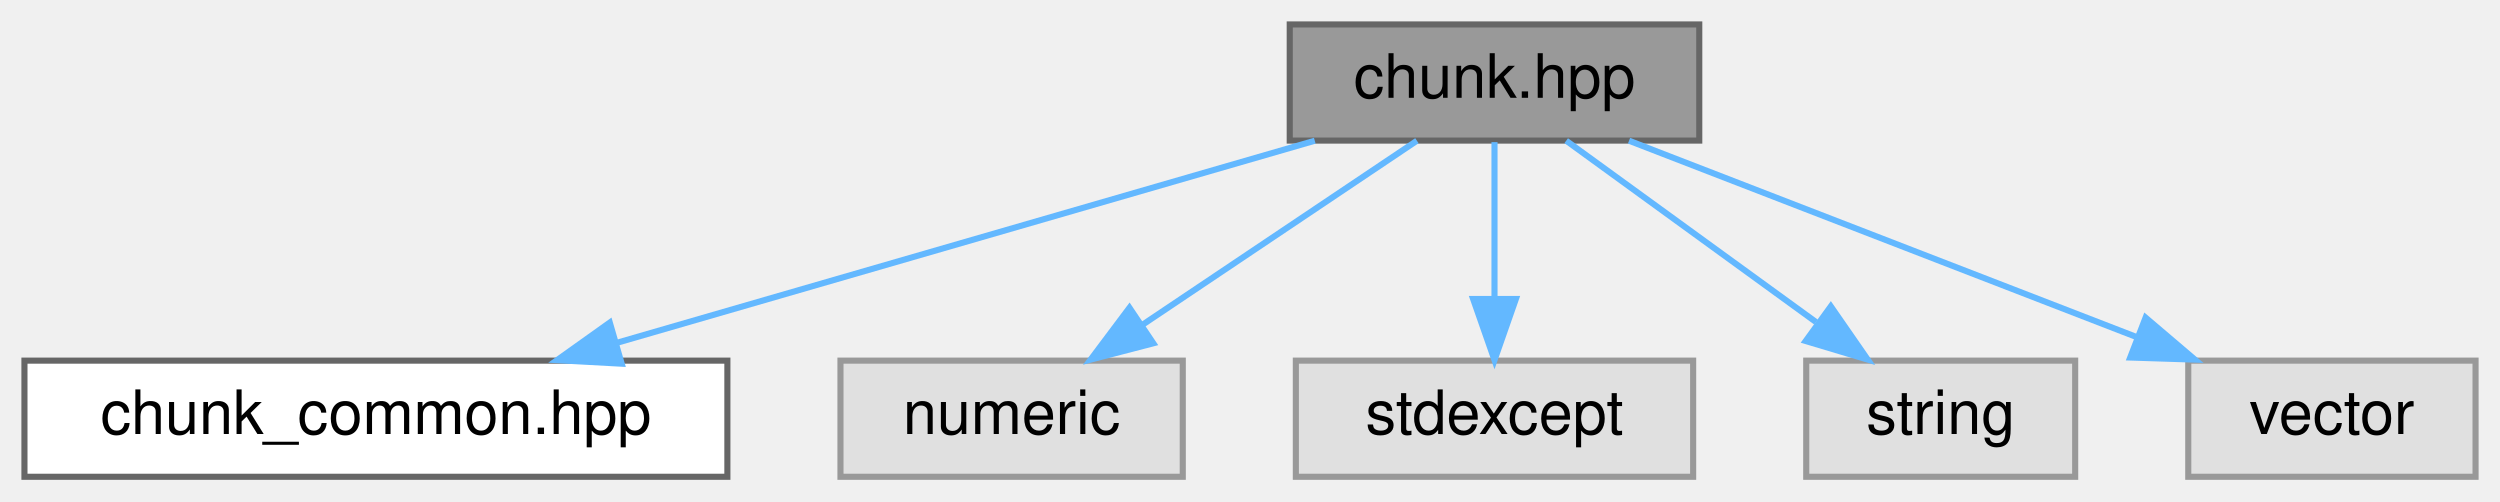
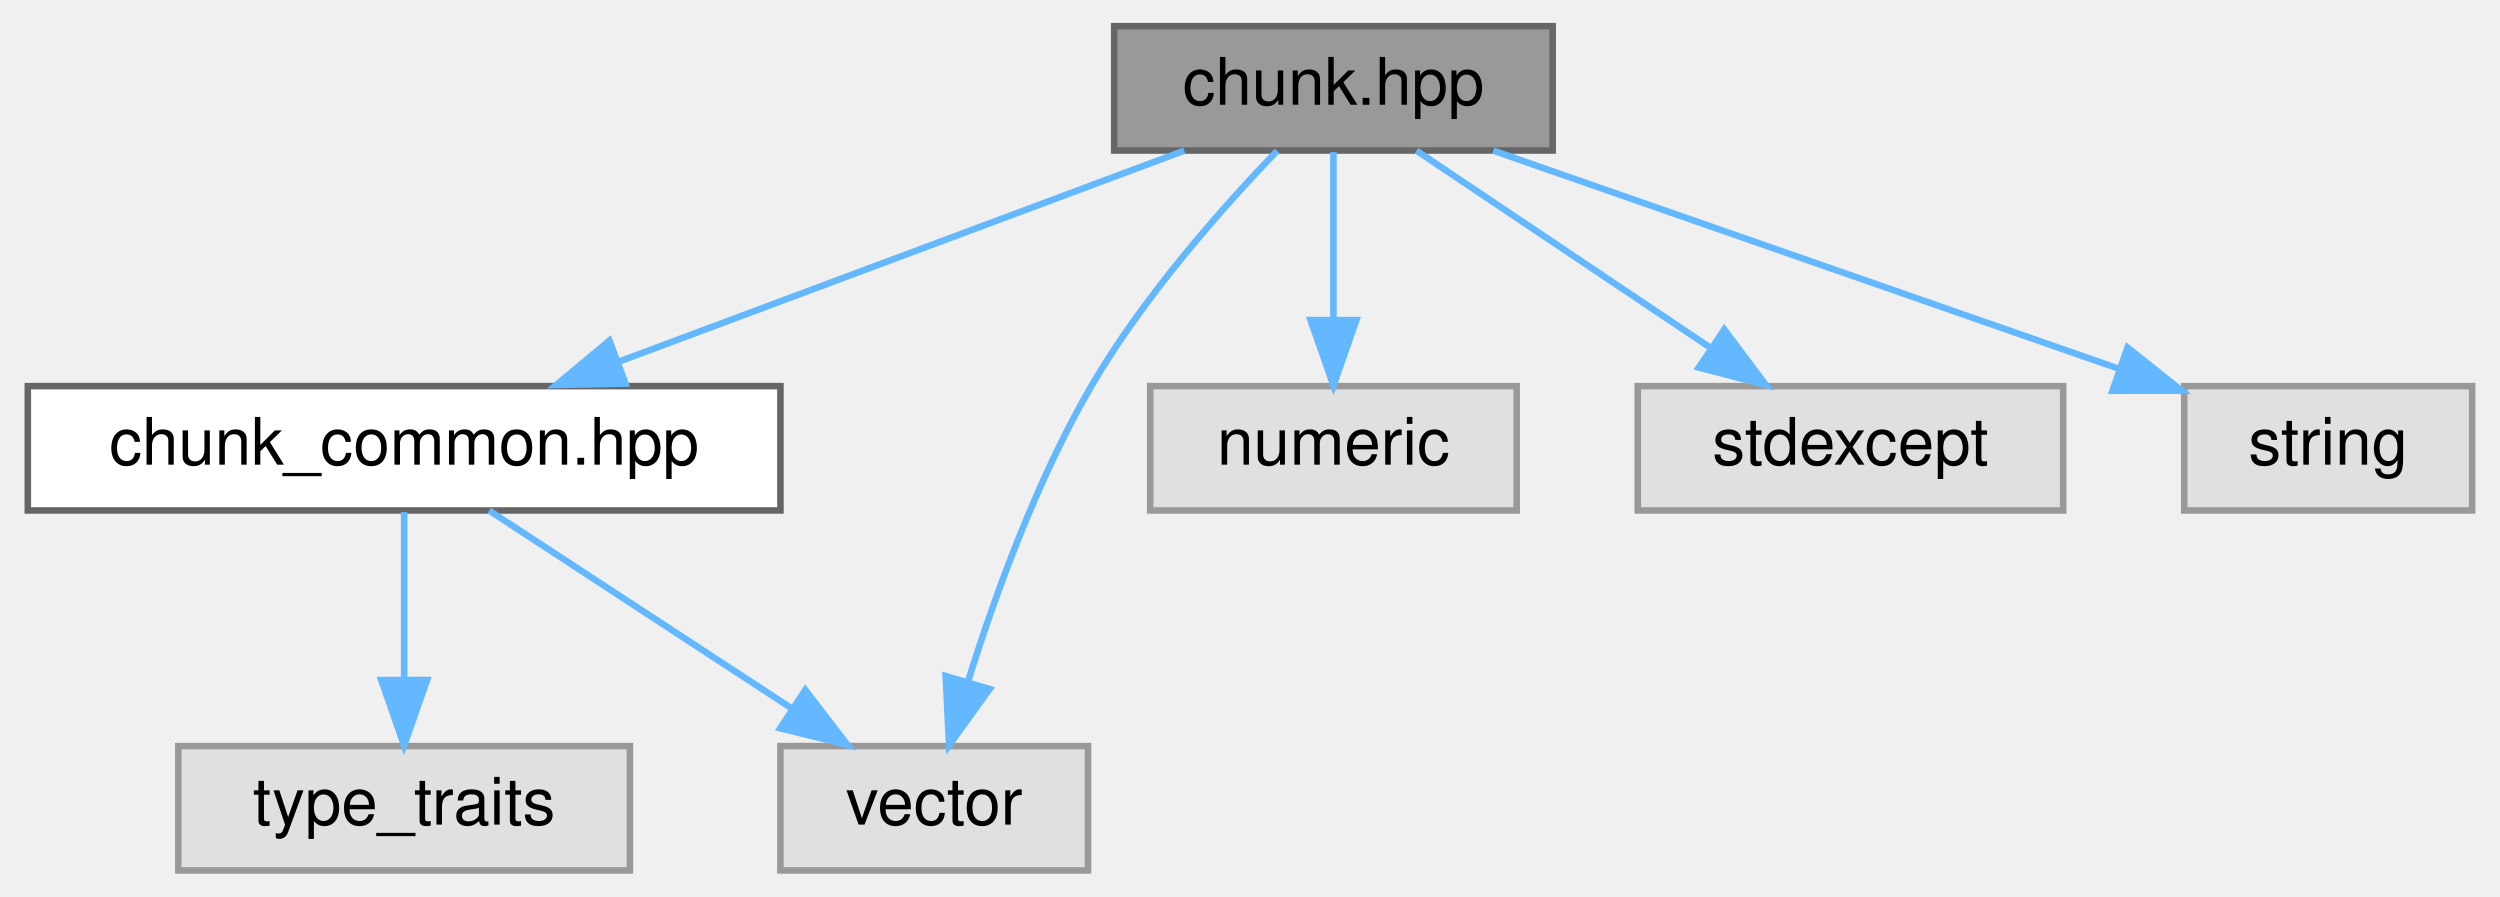
- <svg xmlns="http://www.w3.org/2000/svg" xmlns:xlink="http://www.w3.org/1999/xlink" width="409pt" height="82pt" viewBox="0.00 0.00 409.00 82.00">
-   <g id="graph0" class="graph" transform="scale(1 1) rotate(0) translate(4 78)">
+ <svg xmlns="http://www.w3.org/2000/svg" xmlns:xlink="http://www.w3.org/1999/xlink" width="382pt" height="137pt" viewBox="0.00 0.00 381.50 137.00">
+   <g id="graph0" class="graph" transform="scale(1 1) rotate(0) translate(4 133)">
    <g id="Node000001" class="node">
      <g id="a_Node000001">
        <a xlink:title=" ">
-           <polygon fill="#999999" stroke="#666666" points="274,-74 207,-74 207,-55 274,-55 274,-74" />
-           <text text-anchor="middle" x="240.5" y="-62" font-family="Helvetica,sans-Serif" font-size="10.00">chunk.hpp</text>
+           <polygon fill="#999999" stroke="#666666" points="233,-129 166,-129 166,-110 233,-110 233,-129" />
+           <text text-anchor="middle" x="199.5" y="-117" font-family="Helvetica,sans-Serif" font-size="10.00">chunk.hpp</text>
        </a>
      </g>
    </g>
    <g id="Node000002" class="node">
      <g id="a_Node000002">
        <a xlink:href="chunk__common_8hpp.html" target="_top" xlink:title=" ">
-           <polygon fill="white" stroke="#666666" points="115,-19 0,-19 0,0 115,0 115,-19" />
-           <text text-anchor="middle" x="57.5" y="-7" font-family="Helvetica,sans-Serif" font-size="10.00">chunk_common.hpp</text>
+           <polygon fill="white" stroke="#666666" points="115,-74 0,-74 0,-55 115,-55 115,-74" />
+           <text text-anchor="middle" x="57.5" y="-62" font-family="Helvetica,sans-Serif" font-size="10.00">chunk_common.hpp</text>
        </a>
      </g>
    </g>
    <g id="edge1_Node000001_Node000002" class="edge">
      <g id="a_edge1_Node000001_Node000002">
        <a xlink:title=" ">
-           <path fill="none" stroke="#63b8ff" d="M211.1,-54.98C180.11,-46.01 131.12,-31.82 96.83,-21.89" />
-           <polygon fill="#63b8ff" stroke="#63b8ff" points="97.71,-18.5 87.13,-19.08 95.76,-25.23 97.71,-18.5" />
+           <path fill="none" stroke="#63b8ff" d="M176.69,-109.98C153.33,-101.27 116.8,-87.63 90.33,-77.75" />
+           <polygon fill="#63b8ff" stroke="#63b8ff" points="91.32,-74.39 80.73,-74.17 88.87,-80.95 91.32,-74.39" />
+         </a>
+       </g>
+     </g>
+     <g id="Node000004" class="node">
+       <g id="a_Node000004">
+         <a xlink:title=" ">
+           <polygon fill="#e0e0e0" stroke="#999999" points="162,-19 115,-19 115,0 162,0 162,-19" />
+           <text text-anchor="middle" x="138.5" y="-7" font-family="Helvetica,sans-Serif" font-size="10.00">vector</text>
+         </a>
+       </g>
+     </g>
+     <g id="edge7_Node000001_Node000004" class="edge">
+       <g id="a_edge7_Node000001_Node000004">
+         <a xlink:title=" ">
+           <path fill="none" stroke="#63b8ff" d="M190.9,-109.96C182.71,-101.45 170.49,-87.72 162.5,-74 154.16,-59.68 147.74,-41.93 143.65,-28.84" />
+           <polygon fill="#63b8ff" stroke="#63b8ff" points="146.96,-27.71 140.77,-19.12 140.25,-29.7 146.96,-27.71" />
+         </a>
+       </g>
+     </g>
+     <g id="Node000005" class="node">
+       <g id="a_Node000005">
+         <a xlink:title=" ">
+           <polygon fill="#e0e0e0" stroke="#999999" points="227.5,-74 171.5,-74 171.5,-55 227.5,-55 227.5,-74" />
+           <text text-anchor="middle" x="199.5" y="-62" font-family="Helvetica,sans-Serif" font-size="10.00">numeric</text>
+         </a>
+       </g>
+     </g>
+     <g id="edge4_Node000001_Node000005" class="edge">
+       <g id="a_edge4_Node000001_Node000005">
+         <a xlink:title=" ">
+           <path fill="none" stroke="#63b8ff" d="M199.5,-109.75C199.5,-102.8 199.5,-92.85 199.5,-84.13" />
+           <polygon fill="#63b8ff" stroke="#63b8ff" points="203,-84.09 199.5,-74.09 196,-84.09 203,-84.09" />
+         </a>
+       </g>
+     </g>
+     <g id="Node000006" class="node">
+       <g id="a_Node000006">
+         <a xlink:title=" ">
+           <polygon fill="#e0e0e0" stroke="#999999" points="311,-74 246,-74 246,-55 311,-55 311,-74" />
+           <text text-anchor="middle" x="278.5" y="-62" font-family="Helvetica,sans-Serif" font-size="10.00">stdexcept</text>
+         </a>
+       </g>
+     </g>
+     <g id="edge5_Node000001_Node000006" class="edge">
+       <g id="a_edge5_Node000001_Node000006">
+         <a xlink:title=" ">
+           <path fill="none" stroke="#63b8ff" d="M212.19,-109.98C224.33,-101.84 242.86,-89.41 257.25,-79.76" />
+           <polygon fill="#63b8ff" stroke="#63b8ff" points="259.22,-82.65 265.58,-74.17 255.32,-76.84 259.22,-82.65" />
+         </a>
+       </g>
+     </g>
+     <g id="Node000007" class="node">
+       <g id="a_Node000007">
+         <a xlink:title=" ">
+           <polygon fill="#e0e0e0" stroke="#999999" points="373.5,-74 329.5,-74 329.5,-55 373.5,-55 373.5,-74" />
+           <text text-anchor="middle" x="351.5" y="-62" font-family="Helvetica,sans-Serif" font-size="10.00">string</text>
+         </a>
+       </g>
+     </g>
+     <g id="edge6_Node000001_Node000007" class="edge">
+       <g id="a_edge6_Node000001_Node000007">
+         <a xlink:title=" ">
+           <path fill="none" stroke="#63b8ff" d="M223.92,-109.98C249.9,-100.93 291.09,-86.56 319.61,-76.62" />
+           <polygon fill="#63b8ff" stroke="#63b8ff" points="320.83,-79.9 329.12,-73.3 318.53,-73.29 320.83,-79.9" />
        </a>
      </g>
    </g>
    <g id="Node000003" class="node">
      <g id="a_Node000003">
        <a xlink:title=" ">
-           <polygon fill="#e0e0e0" stroke="#999999" points="189.5,-19 133.5,-19 133.5,0 189.5,0 189.5,-19" />
-           <text text-anchor="middle" x="161.5" y="-7" font-family="Helvetica,sans-Serif" font-size="10.00">numeric</text>
+           <polygon fill="#e0e0e0" stroke="#999999" points="92,-19 23,-19 23,0 92,0 92,-19" />
+           <text text-anchor="middle" x="57.5" y="-7" font-family="Helvetica,sans-Serif" font-size="10.00">type_traits</text>
        </a>
      </g>
    </g>
-     <g id="edge2_Node000001_Node000003" class="edge">
-       <g id="a_edge2_Node000001_Node000003">
+     <g id="edge2_Node000002_Node000003" class="edge">
+       <g id="a_edge2_Node000002_Node000003">
        <a xlink:title=" ">
-           <path fill="none" stroke="#63b8ff" d="M227.81,-54.98C215.67,-46.84 197.14,-34.41 182.75,-24.76" />
-           <polygon fill="#63b8ff" stroke="#63b8ff" points="184.68,-21.84 174.42,-19.17 180.78,-27.65 184.68,-21.84" />
+           <path fill="none" stroke="#63b8ff" d="M57.5,-54.75C57.5,-47.8 57.5,-37.85 57.5,-29.13" />
+           <polygon fill="#63b8ff" stroke="#63b8ff" points="61,-29.09 57.5,-19.09 54,-29.09 61,-29.09" />
        </a>
      </g>
    </g>
-     <g id="Node000004" class="node">
-       <g id="a_Node000004">
+     <g id="edge3_Node000002_Node000004" class="edge">
+       <g id="a_edge3_Node000002_Node000004">
        <a xlink:title=" ">
-           <polygon fill="#e0e0e0" stroke="#999999" points="273,-19 208,-19 208,0 273,0 273,-19" />
-           <text text-anchor="middle" x="240.5" y="-7" font-family="Helvetica,sans-Serif" font-size="10.00">stdexcept</text>
-         </a>
-       </g>
-     </g>
-     <g id="edge3_Node000001_Node000004" class="edge">
-       <g id="a_edge3_Node000001_Node000004">
-         <a xlink:title=" ">
-           <path fill="none" stroke="#63b8ff" d="M240.5,-54.75C240.5,-47.8 240.5,-37.85 240.5,-29.13" />
-           <polygon fill="#63b8ff" stroke="#63b8ff" points="244,-29.09 240.5,-19.09 237,-29.09 244,-29.09" />
-         </a>
-       </g>
-     </g>
-     <g id="Node000005" class="node">
-       <g id="a_Node000005">
-         <a xlink:title=" ">
-           <polygon fill="#e0e0e0" stroke="#999999" points="335.5,-19 291.5,-19 291.5,0 335.5,0 335.5,-19" />
-           <text text-anchor="middle" x="313.5" y="-7" font-family="Helvetica,sans-Serif" font-size="10.00">string</text>
-         </a>
-       </g>
-     </g>
-     <g id="edge4_Node000001_Node000005" class="edge">
-       <g id="a_edge4_Node000001_Node000005">
-         <a xlink:title=" ">
-           <path fill="none" stroke="#63b8ff" d="M252.23,-54.98C263.23,-47 279.92,-34.88 293.1,-25.31" />
-           <polygon fill="#63b8ff" stroke="#63b8ff" points="295.52,-27.88 301.56,-19.17 291.41,-22.21 295.52,-27.88" />
-         </a>
-       </g>
-     </g>
-     <g id="Node000006" class="node">
-       <g id="a_Node000006">
-         <a xlink:title=" ">
-           <polygon fill="#e0e0e0" stroke="#999999" points="401,-19 354,-19 354,0 401,0 401,-19" />
-           <text text-anchor="middle" x="377.5" y="-7" font-family="Helvetica,sans-Serif" font-size="10.00">vector</text>
-         </a>
-       </g>
-     </g>
-     <g id="edge5_Node000001_Node000006" class="edge">
-       <g id="a_edge5_Node000001_Node000006">
-         <a xlink:title=" ">
-           <path fill="none" stroke="#63b8ff" d="M262.51,-54.98C284.95,-46.3 319.98,-32.75 345.49,-22.88" />
-           <polygon fill="#63b8ff" stroke="#63b8ff" points="347.02,-26.04 355.09,-19.17 344.5,-19.51 347.02,-26.04" />
+           <path fill="none" stroke="#63b8ff" d="M70.51,-54.98C82.96,-46.84 101.96,-34.41 116.71,-24.76" />
+           <polygon fill="#63b8ff" stroke="#63b8ff" points="118.8,-27.57 125.25,-19.17 114.96,-21.72 118.8,-27.57" />
        </a>
      </g>
    </g>
  </g>
</svg>
